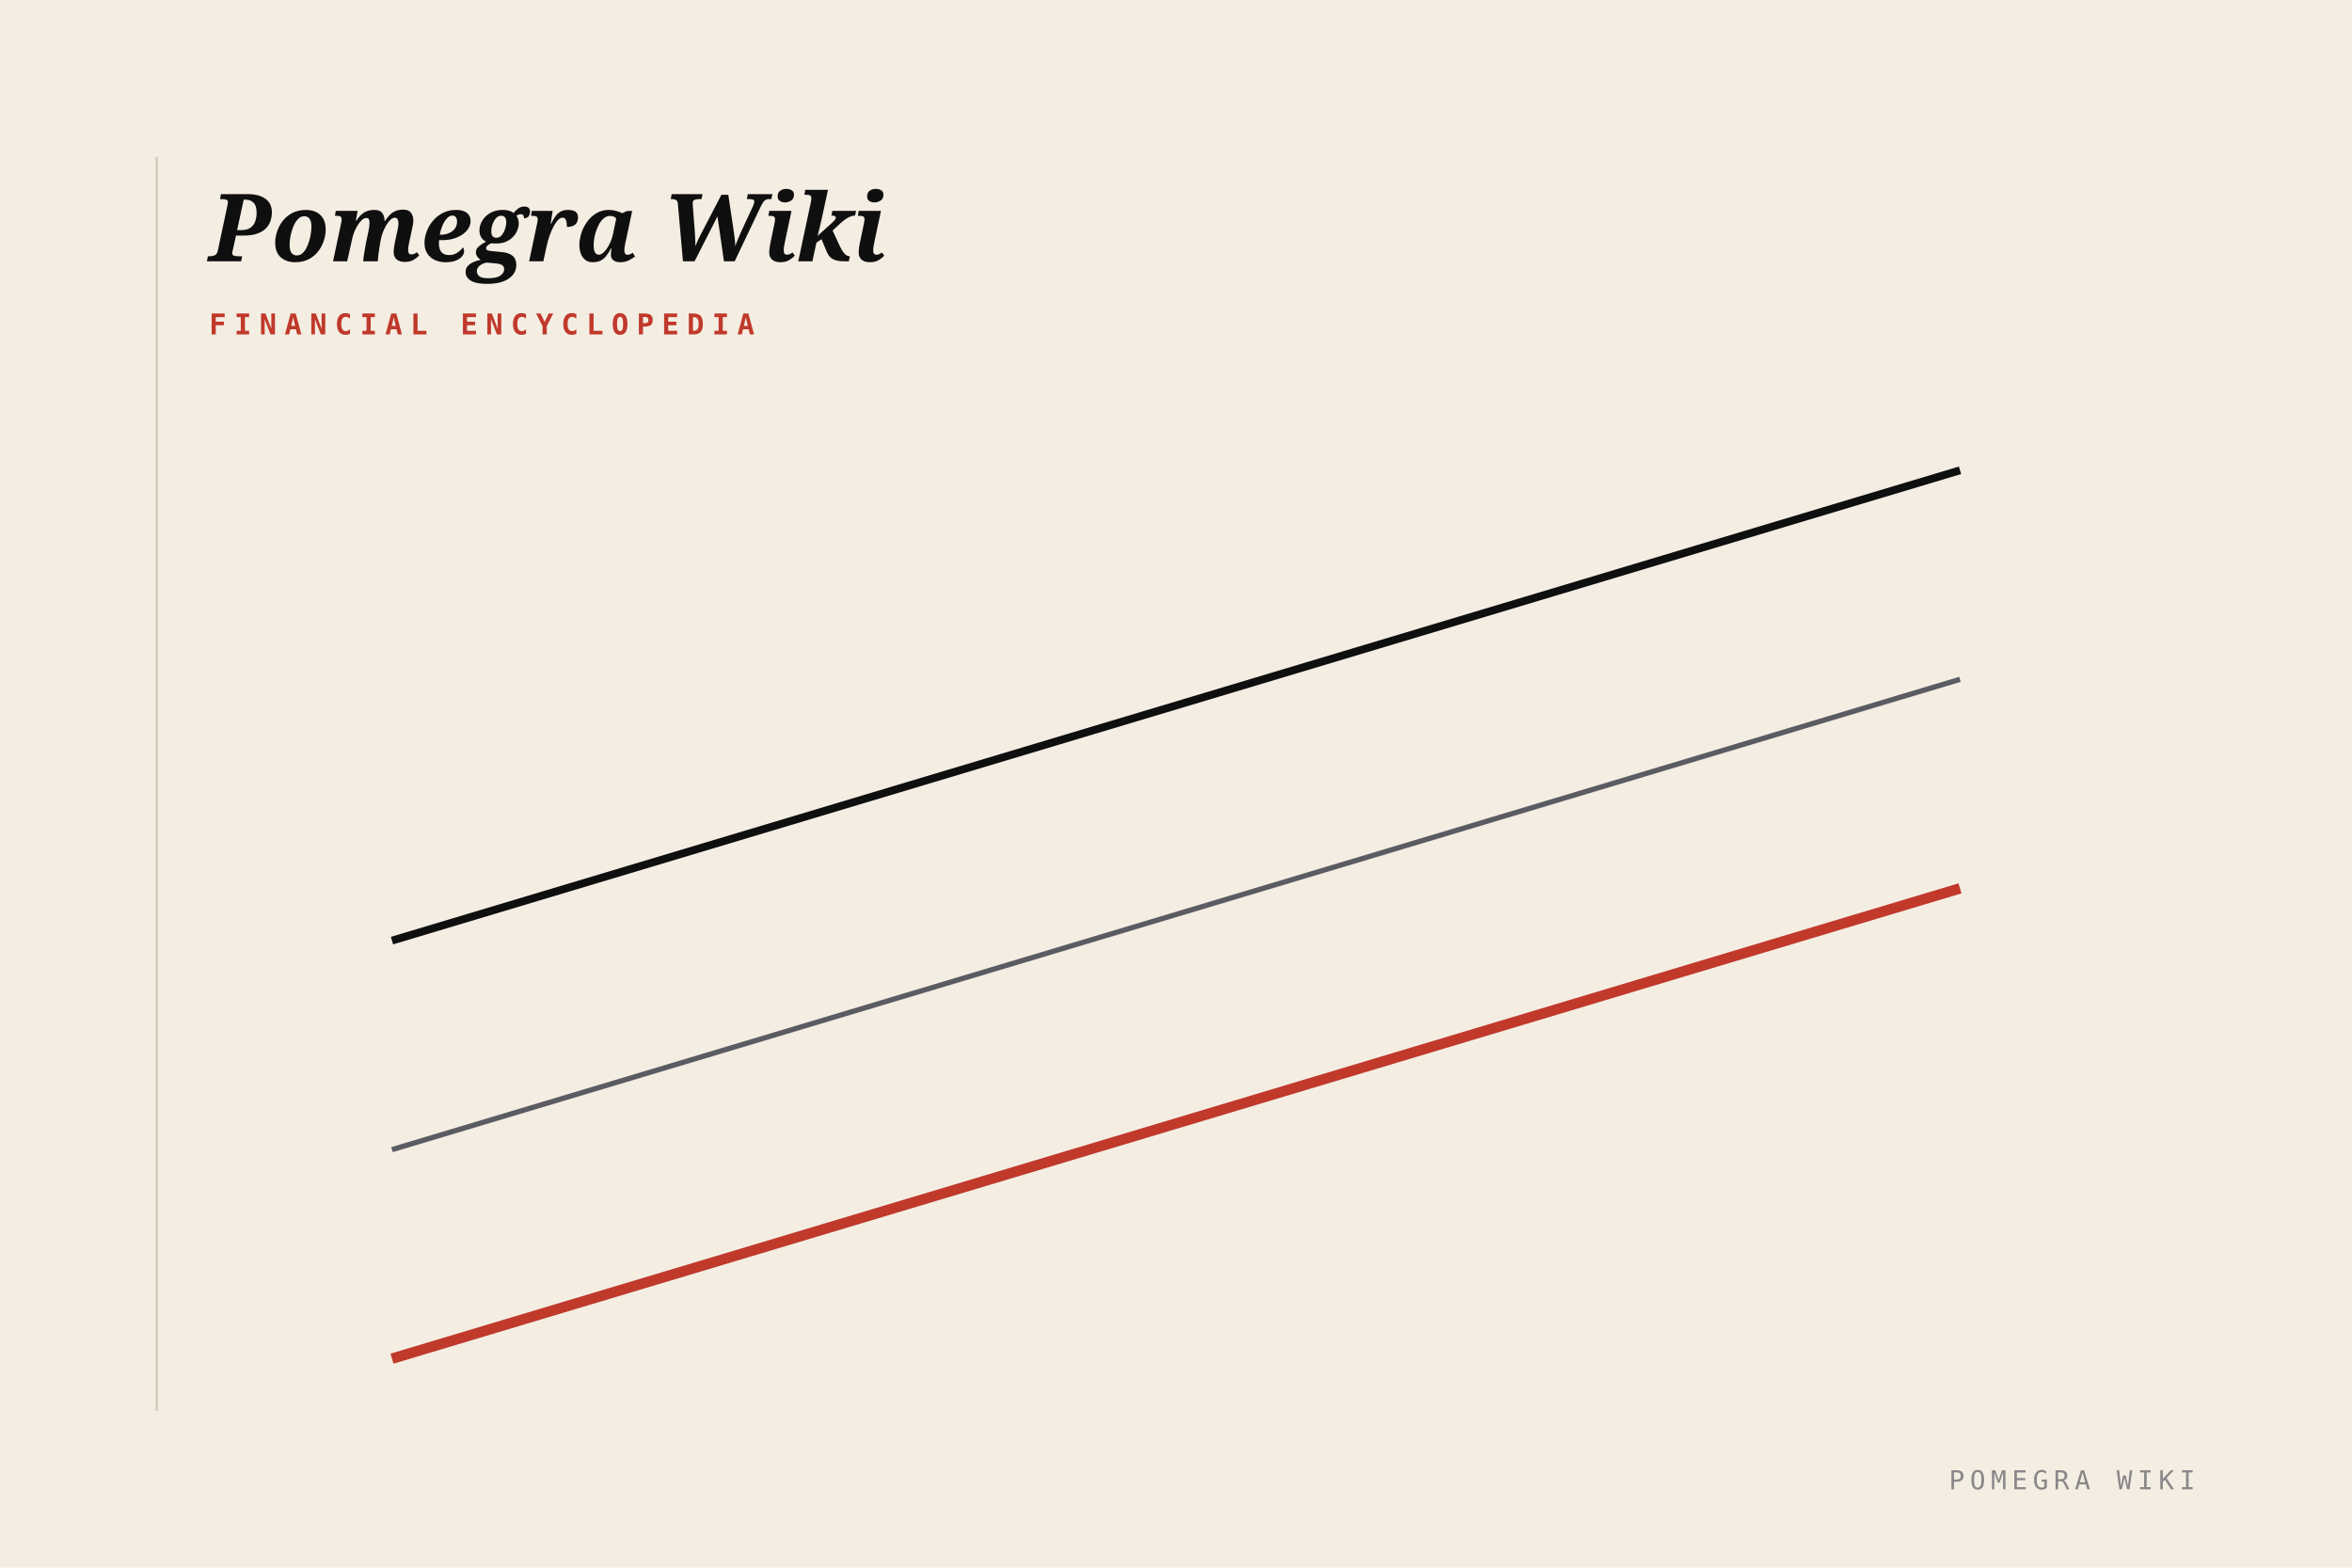
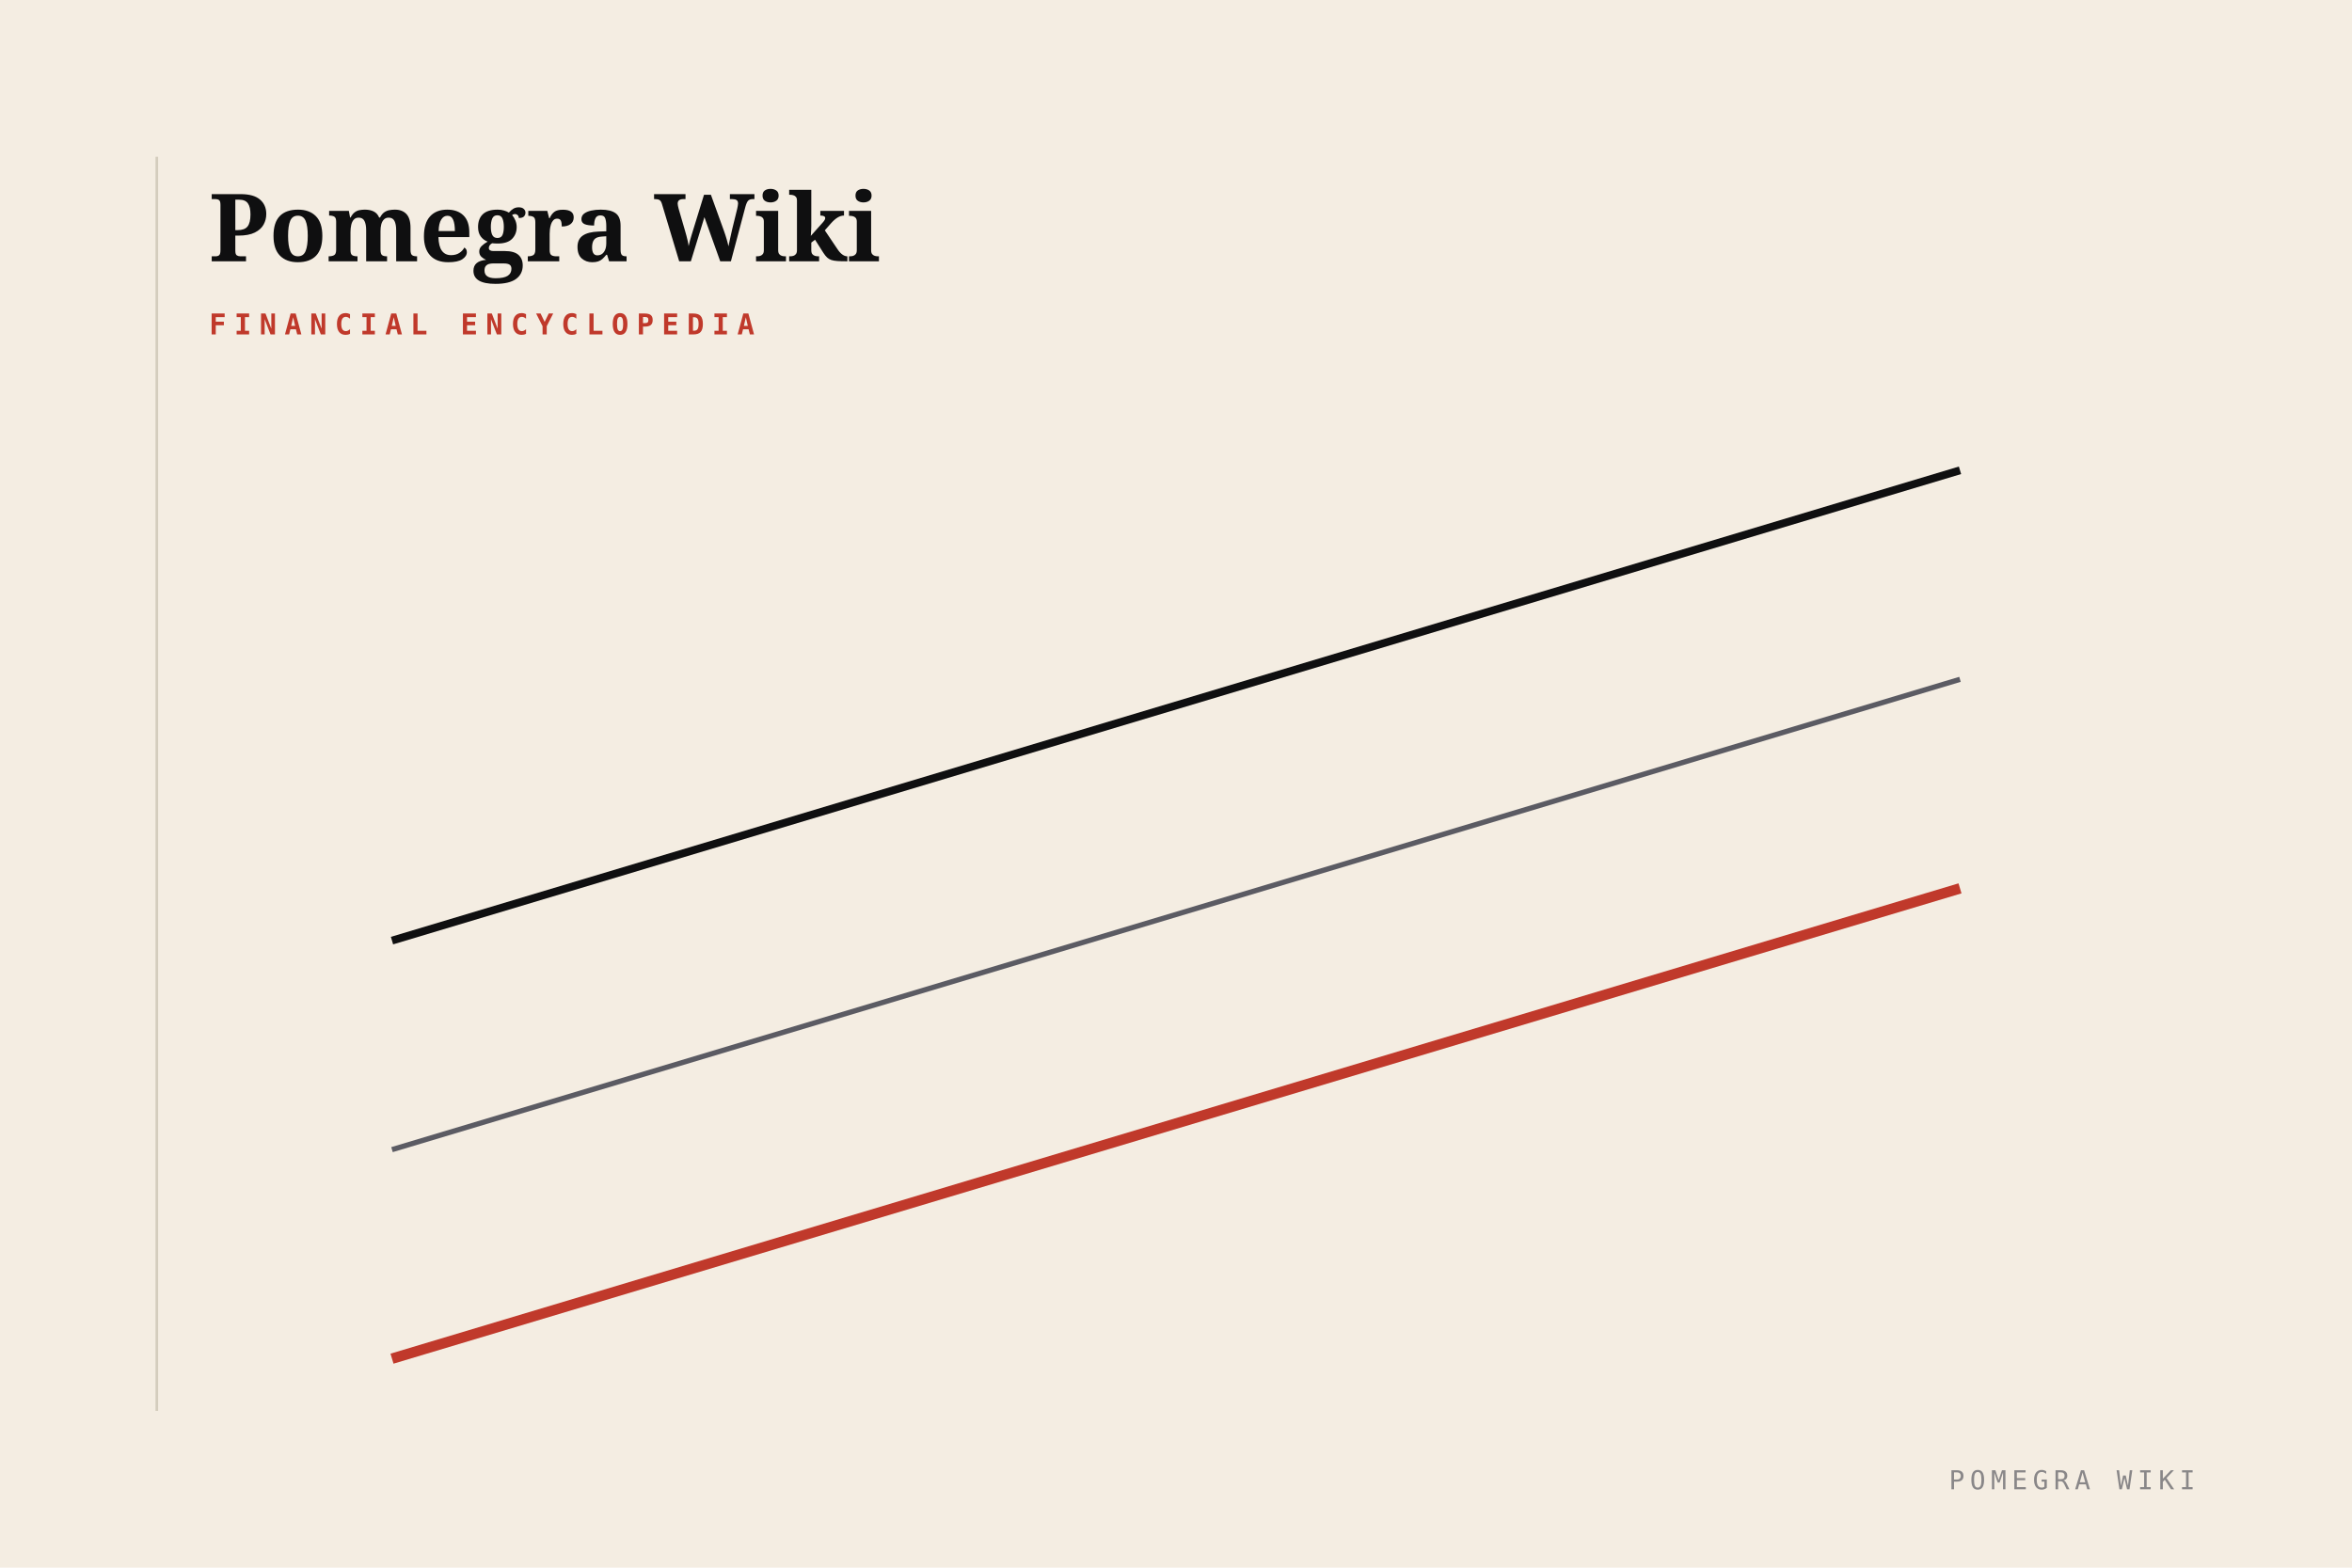
<svg xmlns="http://www.w3.org/2000/svg" viewBox="0 0 900 600" preserveAspectRatio="xMidYMid slice" role="img" aria-label="Pomegra Wiki">
  <rect width="900" height="600" fill="#f4ede2" />
  <line x1="60" y1="60" x2="60" y2="540" stroke="#d4cdbd" stroke-width="1" />
-   <text x="80" y="100" font-family="'Fraunces',Georgia,serif" font-style="italic" font-size="36" fill="#0f0f10" font-weight="600">Pomegra Wiki</text>
+   <text x="80" y="100" font-family="'Source Serif 4','Source Serif Pro',Georgia,serif" font-size="36" fill="#0f0f10" font-weight="600">Pomegra Wiki</text>
  <text x="80" y="128" font-family="ui-monospace,SFMono-Regular,Menlo,monospace" font-size="11" fill="#c0392b" letter-spacing="3" font-weight="700">FINANCIAL ENCYCLOPEDIA</text>
  <g transform="translate(150,180)">
    <line x1="0" y1="180" x2="600" y2="0" stroke="#0f0f10" stroke-width="3" />
    <line x1="0" y1="260" x2="600" y2="80" stroke="#5b5b63" stroke-width="2" />
    <line x1="0" y1="340" x2="600" y2="160" stroke="#c0392b" stroke-width="4" />
  </g>
  <text x="840" y="570" font-family="ui-monospace,monospace" font-size="10" fill="#5b5b63" letter-spacing="2" text-anchor="end" opacity="0.7">POMEGRA WIKI</text>
</svg>
